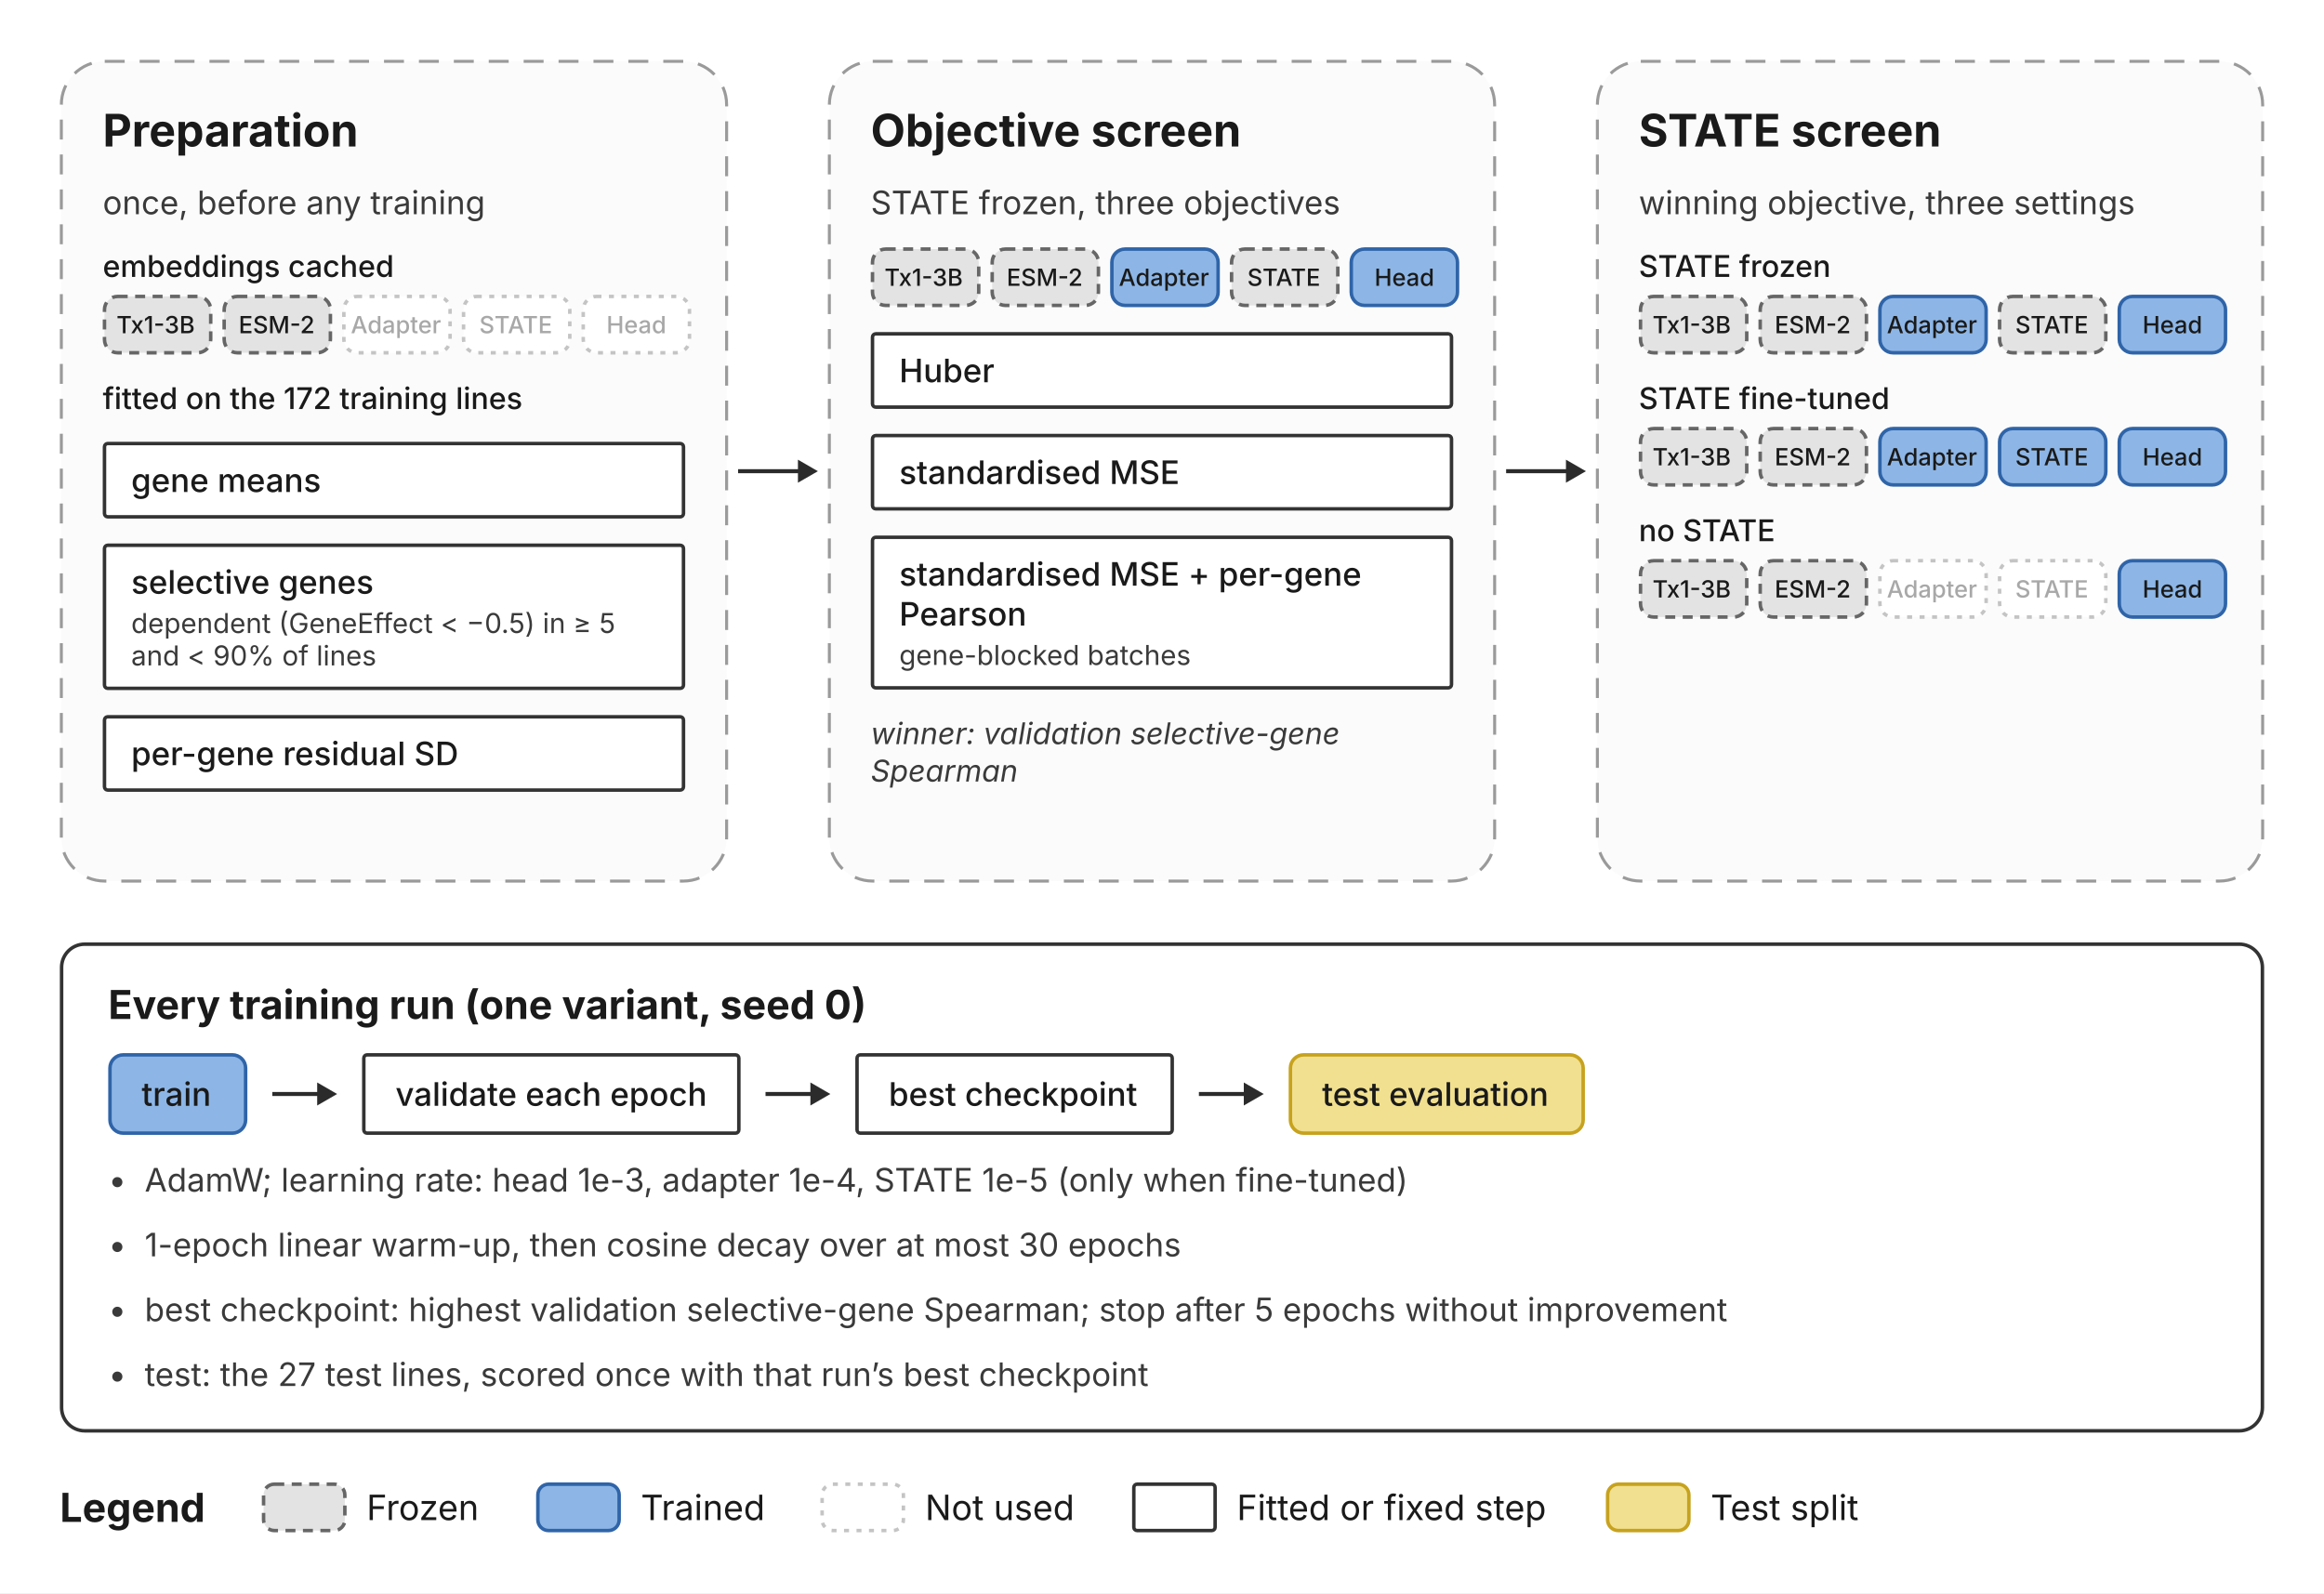
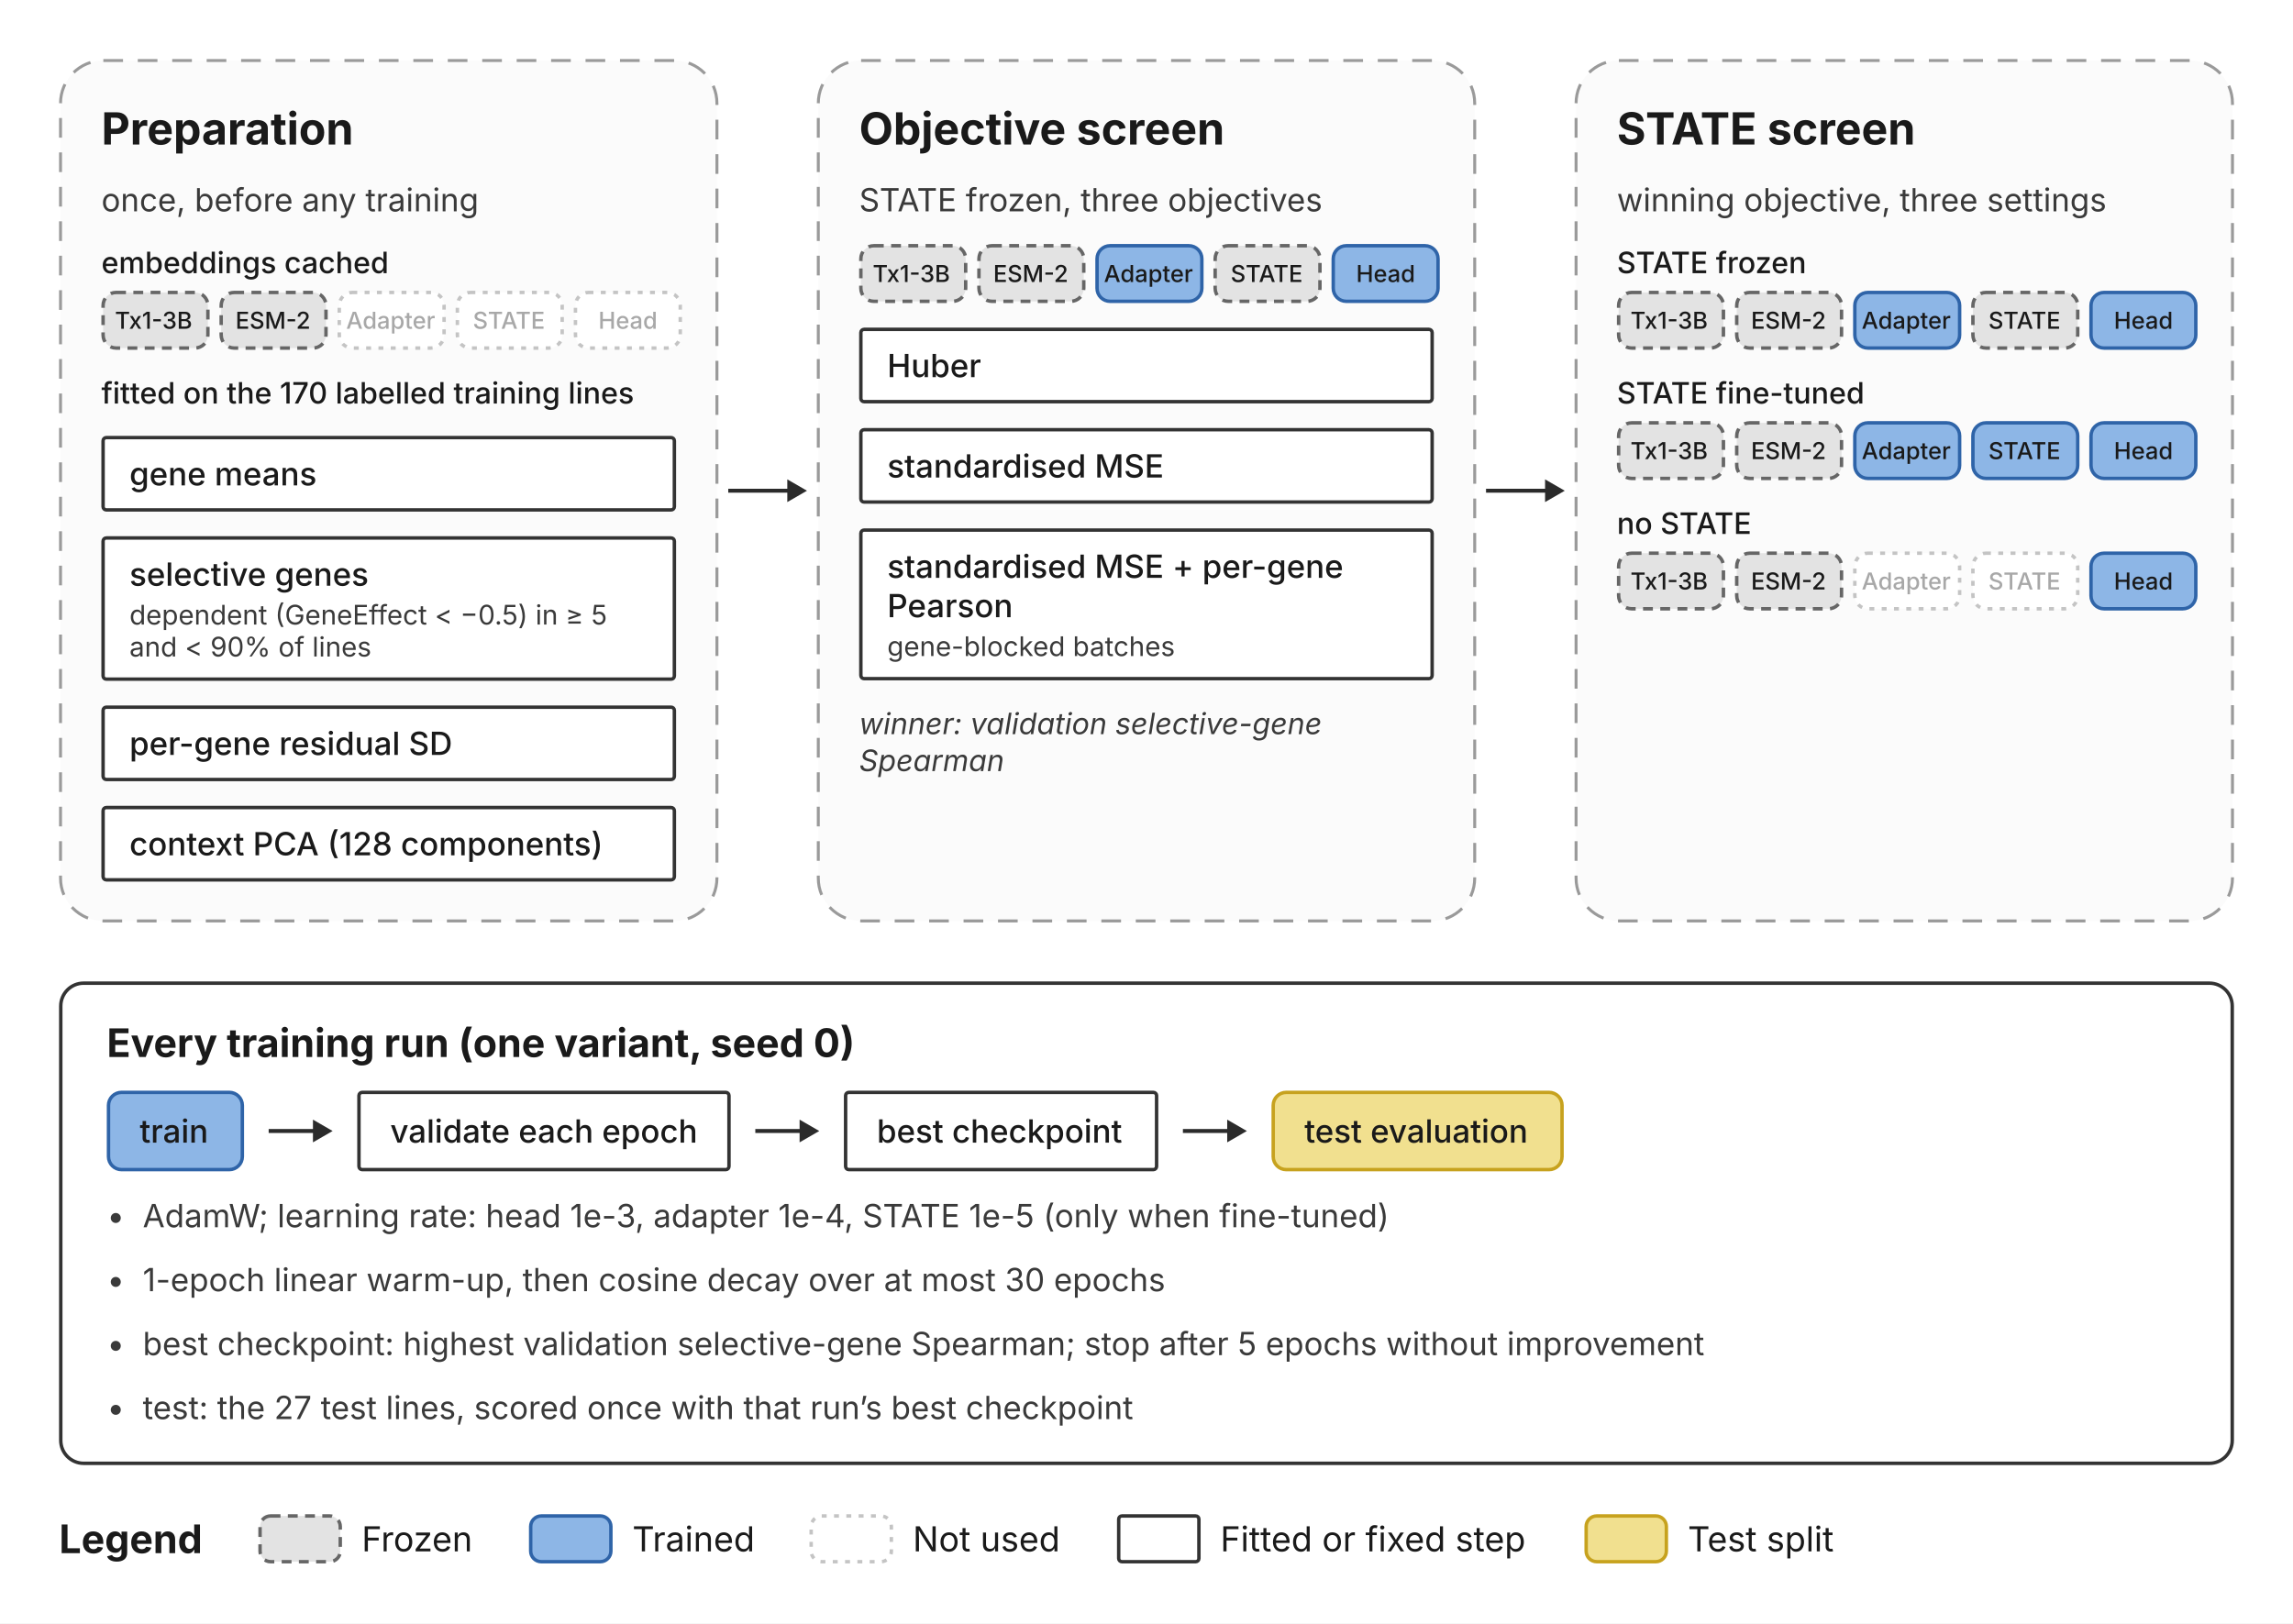
- <svg xmlns="http://www.w3.org/2000/svg" width="932" height="639" viewBox="0 0 932 639" fill="none">
-   <rect width="932" height="639" fill="white" />
-   <rect x="24.6" y="24.6" width="266.8" height="328.8" rx="17.4" fill="#FBFBFB" />
-   <rect x="24.6" y="24.6" width="266.8" height="328.8" rx="17.4" stroke="#9A9A9A" stroke-width="1.2" stroke-dasharray="8 6" />
+ <svg xmlns="http://www.w3.org/2000/svg" width="932" height="660" viewBox="0 0 932 660" fill="none">
+   <rect width="932" height="660" fill="white" />
+   <rect x="24.6" y="24.6" width="266.8" height="349.8" rx="17.4" fill="#FBFBFB" />
+   <rect x="24.6" y="24.6" width="266.8" height="349.8" rx="17.4" stroke="#9A9A9A" stroke-width="1.2" stroke-dasharray="8 6" />
  <text fill="#1A1A1A" style="white-space: pre" xml:space="preserve" font-family="Inter" font-size="18" font-weight="bold" letter-spacing="0em">
    <tspan x="41.2" y="58.745">Preparation</tspan>
  </text>
  <text fill="#3A3A3A" style="white-space: pre" xml:space="preserve" font-family="Inter" font-size="13" letter-spacing="0em">
    <tspan x="41.2" y="85.927">once, before any training</tspan>
  </text>
  <g clip-path="url(#clip0_24_2)">
    <text fill="#1A1A1A" style="white-space: pre" xml:space="preserve" font-family="Inter" font-size="12" font-weight="500" letter-spacing="0em">
      <tspan x="41.2" y="111.064">embeddings cached</tspan>
    </text>
    <g clip-path="url(#clip1_24_2)">
      <rect x="41.9" y="118.9" width="42.6" height="22.6" rx="5.3" fill="#E3E3E3" />
      <rect x="41.9" y="118.9" width="42.6" height="22.6" rx="5.3" stroke="#666666" stroke-width="1.4" stroke-dasharray="4 3" />
      <text fill="#1A1A1A" style="white-space: pre" xml:space="preserve" font-family="Inter" font-size="9.5" font-weight="500" letter-spacing="0em">
        <tspan x="46.7" y="133.655">Tx1-3B</tspan>
      </text>
      <rect x="89.9" y="118.9" width="42.6" height="22.6" rx="5.3" fill="#E3E3E3" />
      <rect x="89.9" y="118.9" width="42.6" height="22.6" rx="5.3" stroke="#666666" stroke-width="1.4" stroke-dasharray="4 3" />
      <text fill="#1A1A1A" style="white-space: pre" xml:space="preserve" font-family="Inter" font-size="9.5" font-weight="500" letter-spacing="0em">
        <tspan x="95.7" y="133.655">ESM-2</tspan>
      </text>
      <rect x="137.9" y="118.9" width="42.6" height="22.6" rx="5.3" fill="white" />
      <rect x="137.9" y="118.9" width="42.6" height="22.6" rx="5.3" stroke="#C4C4C4" stroke-width="1.4" stroke-dasharray="2 3" />
      <text fill="#A8A8A8" style="white-space: pre" xml:space="preserve" font-family="Inter" font-size="9.5" font-weight="500" letter-spacing="0em">
        <tspan x="140.7" y="133.655">Adapter</tspan>
      </text>
      <rect x="185.9" y="118.9" width="42.6" height="22.6" rx="5.3" fill="white" />
      <rect x="185.9" y="118.9" width="42.6" height="22.6" rx="5.3" stroke="#C4C4C4" stroke-width="1.4" stroke-dasharray="2 3" />
      <text fill="#A8A8A8" style="white-space: pre" xml:space="preserve" font-family="Inter" font-size="9.5" font-weight="500" letter-spacing="0em">
        <tspan x="192.2" y="133.655">STATE</tspan>
      </text>
      <rect x="233.9" y="118.9" width="42.6" height="22.6" rx="5.3" fill="white" />
      <rect x="233.9" y="118.9" width="42.6" height="22.6" rx="5.3" stroke="#C4C4C4" stroke-width="1.4" stroke-dasharray="2 3" />
      <text fill="#A8A8A8" style="white-space: pre" xml:space="preserve" font-family="Inter" font-size="9.5" font-weight="500" letter-spacing="0em">
        <tspan x="243.2" y="133.655">Head</tspan>
      </text>
    </g>
  </g>
  <text fill="#1A1A1A" style="white-space: pre" xml:space="preserve" font-family="Inter" font-size="12" font-weight="500" letter-spacing="0em">
-     <tspan x="41.2" y="164.064">fitted on the 172 training lines</tspan>
+     <tspan x="41.2" y="164.064">fitted on the 170 labelled training lines</tspan>
  </text>
  <rect x="41.9" y="177.9" width="232.2" height="29.4" rx="1.3" fill="white" />
  <rect x="41.9" y="177.9" width="232.2" height="29.4" rx="1.3" stroke="#333333" stroke-width="1.4" />
  <text fill="#1A1A1A" style="white-space: pre" xml:space="preserve" font-family="Inter" font-size="13" font-weight="500" letter-spacing="0em">
    <tspan x="52.6" y="197.327">gene means</tspan>
  </text>
  <rect x="41.9" y="218.7" width="232.2" height="57.4" rx="1.3" fill="white" />
  <rect x="41.9" y="218.7" width="232.2" height="57.4" rx="1.3" stroke="#333333" stroke-width="1.4" />
  <text fill="#1A1A1A" style="white-space: pre" xml:space="preserve" font-family="Inter" font-size="13" font-weight="500" letter-spacing="0em">
    <tspan x="52.6" y="238.127">selective genes</tspan>
  </text>
  <text fill="#3A3A3A" style="white-space: pre" xml:space="preserve" font-family="Inter" font-size="11" letter-spacing="0em">
    <tspan x="52.6" y="253.9">dependent (GeneEffect &lt; −0.5) in ≥ 5 </tspan>
    <tspan x="52.6" y="266.9">and &lt; 90% of lines</tspan>
  </text>
  <rect x="41.9" y="287.5" width="232.2" height="29.4" rx="1.3" fill="white" />
  <rect x="41.9" y="287.5" width="232.2" height="29.4" rx="1.3" stroke="#333333" stroke-width="1.4" />
  <text fill="#1A1A1A" style="white-space: pre" xml:space="preserve" font-family="Inter" font-size="13" font-weight="500" letter-spacing="0em">
    <tspan x="52.6" y="306.927">per-gene residual SD</tspan>
  </text>
-   <rect x="332.6" y="24.6" width="266.8" height="328.8" rx="17.4" fill="#FBFBFB" />
-   <rect x="332.6" y="24.6" width="266.8" height="328.8" rx="17.4" stroke="#9A9A9A" stroke-width="1.2" stroke-dasharray="8 6" />
+   <rect x="41.9" y="328.3" width="232.2" height="29.4" rx="1.3" fill="white" />
+   <rect x="41.9" y="328.3" width="232.2" height="29.4" rx="1.3" stroke="#333333" stroke-width="1.4" />
+   <text fill="#1A1A1A" style="white-space: pre" xml:space="preserve" font-family="Inter" font-size="13" font-weight="500" letter-spacing="0em">
+     <tspan x="52.6" y="347.727">context PCA (128 components)</tspan>
+   </text>
+   <rect x="332.6" y="24.6" width="266.8" height="349.8" rx="17.4" fill="#FBFBFB" />
+   <rect x="332.6" y="24.6" width="266.8" height="349.8" rx="17.4" stroke="#9A9A9A" stroke-width="1.2" stroke-dasharray="8 6" />
  <text fill="#1A1A1A" style="white-space: pre" xml:space="preserve" font-family="Inter" font-size="18" font-weight="bold" letter-spacing="0em">
    <tspan x="349.2" y="58.745">Objective screen</tspan>
  </text>
  <text fill="#3A3A3A" style="white-space: pre" xml:space="preserve" font-family="Inter" font-size="13" letter-spacing="0em">
    <tspan x="349.2" y="85.927">STATE frozen, three objectives</tspan>
  </text>
  <g clip-path="url(#clip2_24_2)">
    <g clip-path="url(#clip3_24_2)">
      <rect x="349.9" y="99.9" width="42.6" height="22.6" rx="5.3" fill="#E3E3E3" />
      <rect x="349.9" y="99.9" width="42.6" height="22.6" rx="5.3" stroke="#666666" stroke-width="1.4" stroke-dasharray="4 3" />
      <text fill="#1A1A1A" style="white-space: pre" xml:space="preserve" font-family="Inter" font-size="9.5" font-weight="500" letter-spacing="0em">
        <tspan x="354.7" y="114.655">Tx1-3B</tspan>
      </text>
      <rect x="397.9" y="99.9" width="42.6" height="22.6" rx="5.3" fill="#E3E3E3" />
      <rect x="397.9" y="99.9" width="42.6" height="22.6" rx="5.3" stroke="#666666" stroke-width="1.4" stroke-dasharray="4 3" />
      <text fill="#1A1A1A" style="white-space: pre" xml:space="preserve" font-family="Inter" font-size="9.5" font-weight="500" letter-spacing="0em">
        <tspan x="403.7" y="114.655">ESM-2</tspan>
      </text>
      <rect x="445.9" y="99.9" width="42.6" height="22.6" rx="5.3" fill="#8DB6E6" />
      <rect x="445.9" y="99.9" width="42.6" height="22.6" rx="5.3" stroke="#2F64A8" stroke-width="1.4" />
      <text fill="#1A1A1A" style="white-space: pre" xml:space="preserve" font-family="Inter" font-size="9.5" font-weight="500" letter-spacing="0em">
        <tspan x="448.7" y="114.655">Adapter</tspan>
      </text>
      <rect x="493.9" y="99.9" width="42.6" height="22.6" rx="5.3" fill="#E3E3E3" />
      <rect x="493.9" y="99.9" width="42.6" height="22.6" rx="5.3" stroke="#666666" stroke-width="1.4" stroke-dasharray="4 3" />
      <text fill="#1A1A1A" style="white-space: pre" xml:space="preserve" font-family="Inter" font-size="9.5" font-weight="500" letter-spacing="0em">
        <tspan x="500.2" y="114.655">STATE</tspan>
      </text>
      <rect x="541.9" y="99.9" width="42.6" height="22.6" rx="5.3" fill="#8DB6E6" />
      <rect x="541.9" y="99.9" width="42.6" height="22.6" rx="5.3" stroke="#2F64A8" stroke-width="1.4" />
      <text fill="#1A1A1A" style="white-space: pre" xml:space="preserve" font-family="Inter" font-size="9.5" font-weight="500" letter-spacing="0em">
        <tspan x="551.2" y="114.655">Head</tspan>
      </text>
    </g>
  </g>
  <rect x="349.9" y="133.9" width="232.2" height="29.4" rx="1.3" fill="white" />
  <rect x="349.9" y="133.9" width="232.2" height="29.4" rx="1.3" stroke="#333333" stroke-width="1.4" />
  <text fill="#1A1A1A" style="white-space: pre" xml:space="preserve" font-family="Inter" font-size="13" font-weight="500" letter-spacing="0em">
    <tspan x="360.6" y="153.327">Huber</tspan>
  </text>
  <rect x="349.9" y="174.7" width="232.2" height="29.4" rx="1.3" fill="white" />
  <rect x="349.9" y="174.7" width="232.2" height="29.4" rx="1.3" stroke="#333333" stroke-width="1.4" />
  <text fill="#1A1A1A" style="white-space: pre" xml:space="preserve" font-family="Inter" font-size="13" font-weight="500" letter-spacing="0em">
    <tspan x="360.6" y="194.127">standardised MSE</tspan>
  </text>
  <rect x="349.9" y="215.5" width="232.2" height="60.4" rx="1.3" fill="white" />
  <rect x="349.9" y="215.5" width="232.2" height="60.4" rx="1.3" stroke="#333333" stroke-width="1.4" />
  <text fill="#1A1A1A" style="white-space: pre" xml:space="preserve" font-family="Inter" font-size="13" font-weight="500" letter-spacing="0em">
    <tspan x="360.6" y="234.927">standardised MSE + per-gene </tspan>
    <tspan x="360.6" y="250.927">Pearson</tspan>
  </text>
  <text fill="#3A3A3A" style="white-space: pre" xml:space="preserve" font-family="Inter" font-size="11" letter-spacing="0em">
    <tspan x="360.6" y="266.7">gene-blocked batches</tspan>
  </text>
  <text fill="#3A3A3A" style="white-space: pre" xml:space="preserve" font-family="Inter" font-size="12" font-style="italic" letter-spacing="0em">
    <tspan x="349.2" y="298.464">winner: validation selective-gene </tspan>
    <tspan x="349.2" y="313.464">Spearman</tspan>
  </text>
-   <rect x="640.6" y="24.6" width="266.8" height="328.8" rx="17.4" fill="#FBFBFB" />
-   <rect x="640.6" y="24.6" width="266.8" height="328.8" rx="17.4" stroke="#9A9A9A" stroke-width="1.2" stroke-dasharray="8 6" />
+   <rect x="640.6" y="24.6" width="266.8" height="349.8" rx="17.4" fill="#FBFBFB" />
+   <rect x="640.6" y="24.6" width="266.8" height="349.8" rx="17.4" stroke="#9A9A9A" stroke-width="1.2" stroke-dasharray="8 6" />
  <text fill="#1A1A1A" style="white-space: pre" xml:space="preserve" font-family="Inter" font-size="18" font-weight="bold" letter-spacing="0em">
    <tspan x="657.2" y="58.745">STATE screen</tspan>
  </text>
  <text fill="#3A3A3A" style="white-space: pre" xml:space="preserve" font-family="Inter" font-size="13" letter-spacing="0em">
    <tspan x="657.2" y="85.927">winning objective, three settings</tspan>
  </text>
  <g clip-path="url(#clip4_24_2)">
    <text fill="#1A1A1A" style="white-space: pre" xml:space="preserve" font-family="Inter" font-size="12" font-weight="500" letter-spacing="0em">
      <tspan x="657.2" y="111.064">STATE frozen</tspan>
    </text>
    <g clip-path="url(#clip5_24_2)">
      <rect x="657.9" y="118.9" width="42.6" height="22.6" rx="5.3" fill="#E3E3E3" />
      <rect x="657.9" y="118.9" width="42.6" height="22.6" rx="5.3" stroke="#666666" stroke-width="1.4" stroke-dasharray="4 3" />
      <text fill="#1A1A1A" style="white-space: pre" xml:space="preserve" font-family="Inter" font-size="9.5" font-weight="500" letter-spacing="0em">
        <tspan x="662.7" y="133.655">Tx1-3B</tspan>
      </text>
      <rect x="705.9" y="118.9" width="42.6" height="22.6" rx="5.3" fill="#E3E3E3" />
      <rect x="705.9" y="118.9" width="42.6" height="22.6" rx="5.3" stroke="#666666" stroke-width="1.4" stroke-dasharray="4 3" />
      <text fill="#1A1A1A" style="white-space: pre" xml:space="preserve" font-family="Inter" font-size="9.5" font-weight="500" letter-spacing="0em">
        <tspan x="711.7" y="133.655">ESM-2</tspan>
      </text>
      <rect x="753.9" y="118.9" width="42.6" height="22.6" rx="5.3" fill="#8DB6E6" />
      <rect x="753.9" y="118.9" width="42.6" height="22.6" rx="5.3" stroke="#2F64A8" stroke-width="1.4" />
      <text fill="#1A1A1A" style="white-space: pre" xml:space="preserve" font-family="Inter" font-size="9.5" font-weight="500" letter-spacing="0em">
        <tspan x="756.7" y="133.655">Adapter</tspan>
      </text>
      <rect x="801.9" y="118.9" width="42.6" height="22.6" rx="5.3" fill="#E3E3E3" />
      <rect x="801.9" y="118.9" width="42.6" height="22.6" rx="5.3" stroke="#666666" stroke-width="1.4" stroke-dasharray="4 3" />
      <text fill="#1A1A1A" style="white-space: pre" xml:space="preserve" font-family="Inter" font-size="9.5" font-weight="500" letter-spacing="0em">
        <tspan x="808.2" y="133.655">STATE</tspan>
      </text>
      <rect x="849.9" y="118.9" width="42.6" height="22.6" rx="5.3" fill="#8DB6E6" />
      <rect x="849.9" y="118.9" width="42.6" height="22.6" rx="5.3" stroke="#2F64A8" stroke-width="1.4" />
      <text fill="#1A1A1A" style="white-space: pre" xml:space="preserve" font-family="Inter" font-size="9.5" font-weight="500" letter-spacing="0em">
        <tspan x="859.2" y="133.655">Head</tspan>
      </text>
    </g>
  </g>
  <g clip-path="url(#clip6_24_2)">
    <text fill="#1A1A1A" style="white-space: pre" xml:space="preserve" font-family="Inter" font-size="12" font-weight="500" letter-spacing="0em">
      <tspan x="657.2" y="164.064">STATE fine-tuned</tspan>
    </text>
    <g clip-path="url(#clip7_24_2)">
      <rect x="657.9" y="171.9" width="42.6" height="22.6" rx="5.3" fill="#E3E3E3" />
      <rect x="657.9" y="171.9" width="42.6" height="22.6" rx="5.3" stroke="#666666" stroke-width="1.4" stroke-dasharray="4 3" />
      <text fill="#1A1A1A" style="white-space: pre" xml:space="preserve" font-family="Inter" font-size="9.5" font-weight="500" letter-spacing="0em">
        <tspan x="662.7" y="186.655">Tx1-3B</tspan>
      </text>
      <rect x="705.9" y="171.9" width="42.6" height="22.6" rx="5.3" fill="#E3E3E3" />
      <rect x="705.9" y="171.9" width="42.6" height="22.6" rx="5.3" stroke="#666666" stroke-width="1.4" stroke-dasharray="4 3" />
      <text fill="#1A1A1A" style="white-space: pre" xml:space="preserve" font-family="Inter" font-size="9.5" font-weight="500" letter-spacing="0em">
        <tspan x="711.7" y="186.655">ESM-2</tspan>
      </text>
      <rect x="753.9" y="171.9" width="42.6" height="22.6" rx="5.3" fill="#8DB6E6" />
      <rect x="753.9" y="171.9" width="42.6" height="22.6" rx="5.3" stroke="#2F64A8" stroke-width="1.4" />
      <text fill="#1A1A1A" style="white-space: pre" xml:space="preserve" font-family="Inter" font-size="9.5" font-weight="500" letter-spacing="0em">
        <tspan x="756.7" y="186.655">Adapter</tspan>
      </text>
      <rect x="801.9" y="171.9" width="42.6" height="22.6" rx="5.3" fill="#8DB6E6" />
      <rect x="801.9" y="171.9" width="42.6" height="22.6" rx="5.3" stroke="#2F64A8" stroke-width="1.4" />
      <text fill="#1A1A1A" style="white-space: pre" xml:space="preserve" font-family="Inter" font-size="9.5" font-weight="500" letter-spacing="0em">
        <tspan x="808.2" y="186.655">STATE</tspan>
      </text>
      <rect x="849.9" y="171.9" width="42.6" height="22.6" rx="5.3" fill="#8DB6E6" />
      <rect x="849.9" y="171.9" width="42.6" height="22.6" rx="5.3" stroke="#2F64A8" stroke-width="1.4" />
      <text fill="#1A1A1A" style="white-space: pre" xml:space="preserve" font-family="Inter" font-size="9.5" font-weight="500" letter-spacing="0em">
        <tspan x="859.2" y="186.655">Head</tspan>
      </text>
    </g>
  </g>
  <g clip-path="url(#clip8_24_2)">
    <text fill="#1A1A1A" style="white-space: pre" xml:space="preserve" font-family="Inter" font-size="12" font-weight="500" letter-spacing="0em">
      <tspan x="657.2" y="217.064">no STATE</tspan>
    </text>
    <g clip-path="url(#clip9_24_2)">
      <rect x="657.9" y="224.9" width="42.6" height="22.6" rx="5.3" fill="#E3E3E3" />
      <rect x="657.9" y="224.9" width="42.6" height="22.6" rx="5.3" stroke="#666666" stroke-width="1.4" stroke-dasharray="4 3" />
      <text fill="#1A1A1A" style="white-space: pre" xml:space="preserve" font-family="Inter" font-size="9.5" font-weight="500" letter-spacing="0em">
        <tspan x="662.7" y="239.655">Tx1-3B</tspan>
      </text>
      <rect x="705.9" y="224.9" width="42.6" height="22.6" rx="5.3" fill="#E3E3E3" />
      <rect x="705.9" y="224.9" width="42.6" height="22.6" rx="5.3" stroke="#666666" stroke-width="1.4" stroke-dasharray="4 3" />
      <text fill="#1A1A1A" style="white-space: pre" xml:space="preserve" font-family="Inter" font-size="9.5" font-weight="500" letter-spacing="0em">
        <tspan x="711.7" y="239.655">ESM-2</tspan>
      </text>
      <rect x="753.9" y="224.9" width="42.6" height="22.6" rx="5.3" fill="white" />
      <rect x="753.9" y="224.9" width="42.6" height="22.6" rx="5.3" stroke="#C4C4C4" stroke-width="1.4" stroke-dasharray="2 3" />
      <text fill="#A8A8A8" style="white-space: pre" xml:space="preserve" font-family="Inter" font-size="9.5" font-weight="500" letter-spacing="0em">
        <tspan x="756.7" y="239.655">Adapter</tspan>
      </text>
      <rect x="801.9" y="224.9" width="42.6" height="22.6" rx="5.3" fill="white" />
      <rect x="801.9" y="224.9" width="42.6" height="22.6" rx="5.3" stroke="#C4C4C4" stroke-width="1.4" stroke-dasharray="2 3" />
      <text fill="#A8A8A8" style="white-space: pre" xml:space="preserve" font-family="Inter" font-size="9.5" font-weight="500" letter-spacing="0em">
        <tspan x="808.2" y="239.655">STATE</tspan>
      </text>
      <rect x="849.9" y="224.9" width="42.6" height="22.6" rx="5.3" fill="#8DB6E6" />
      <rect x="849.9" y="224.9" width="42.6" height="22.6" rx="5.3" stroke="#2F64A8" stroke-width="1.4" />
      <text fill="#1A1A1A" style="white-space: pre" xml:space="preserve" font-family="Inter" font-size="9.5" font-weight="500" letter-spacing="0em">
        <tspan x="859.2" y="239.655">Head</tspan>
      </text>
    </g>
  </g>
-   <path d="M328 189L320 184.381V193.619L328 189ZM296 189V189.8H320.8V189V188.2H296V189Z" fill="#2B2B2B" />
-   <path d="M636 189L628 184.381V193.619L636 189ZM604 189V189.8H628.8V189V188.2H604V189Z" fill="#2B2B2B" />
-   <rect x="24.7" y="378.7" width="882.6" height="195.2" rx="9.3" fill="white" />
-   <rect x="24.7" y="378.7" width="882.6" height="195.2" rx="9.3" stroke="#333333" stroke-width="1.4" />
+   <path d="M328 199.5L320 194.881V204.119L328 199.5ZM296 199.5V200.3H320.8V199.5V198.7H296V199.5Z" fill="#2B2B2B" />
+   <path d="M636 199.5L628 194.881V204.119L636 199.5ZM604 199.5V200.3H628.8V199.5V198.7H604V199.5Z" fill="#2B2B2B" />
+   <rect x="24.7" y="399.7" width="882.6" height="195.2" rx="9.3" fill="white" />
+   <rect x="24.7" y="399.7" width="882.6" height="195.2" rx="9.3" stroke="#333333" stroke-width="1.4" />
  <text fill="#1A1A1A" style="white-space: pre" xml:space="preserve" font-family="Inter" font-size="16" font-weight="bold" letter-spacing="0em">
-     <tspan x="43.4" y="408.718">Every training run (one variant, seed 0)</tspan>
+     <tspan x="43.4" y="429.718">Every training run (one variant, seed 0)</tspan>
  </text>
  <g clip-path="url(#clip10_24_2)">
-     <rect x="44.1" y="423.1" width="54.4" height="31.4" rx="5.3" fill="#8DB6E6" />
-     <rect x="44.1" y="423.1" width="54.4" height="31.4" rx="5.3" stroke="#2F64A8" stroke-width="1.4" />
+     <rect x="44.1" y="444.1" width="54.4" height="31.4" rx="5.3" fill="#8DB6E6" />
+     <rect x="44.1" y="444.1" width="54.4" height="31.4" rx="5.3" stroke="#2F64A8" stroke-width="1.4" />
    <text fill="#1A1A1A" style="white-space: pre" xml:space="preserve" font-family="Inter" font-size="13" font-weight="500" letter-spacing="0em">
-       <tspan x="56.8" y="443.527">train</tspan>
-     </text>
-     <path d="M135.2 438.8L127.2 434.181V443.419L135.2 438.8ZM109.2 438.8V439.6H128V438.8V438H109.2V438.8Z" fill="#2B2B2B" />
-     <rect x="145.9" y="423.1" width="150.4" height="31.4" rx="1.3" fill="white" />
-     <rect x="145.9" y="423.1" width="150.4" height="31.4" rx="1.3" stroke="#333333" stroke-width="1.4" />
+       <tspan x="56.8" y="464.527">train</tspan>
+     </text>
+     <path d="M135.2 459.8L127.2 455.181V464.419L135.2 459.8ZM109.2 459.8V460.6H128V459.8V459H109.2V459.8Z" fill="#2B2B2B" />
+     <rect x="145.9" y="444.1" width="150.4" height="31.4" rx="1.3" fill="white" />
+     <rect x="145.9" y="444.1" width="150.4" height="31.4" rx="1.3" stroke="#333333" stroke-width="1.4" />
    <text fill="#1A1A1A" style="white-space: pre" xml:space="preserve" font-family="Inter" font-size="13" font-weight="500" letter-spacing="0em">
-       <tspan x="158.6" y="443.527">validate each epoch</tspan>
-     </text>
-     <path d="M333 438.8L325 434.181V443.419L333 438.8ZM307 438.8V439.6H325.8V438.8V438H307V438.8Z" fill="#2B2B2B" />
-     <rect x="343.7" y="423.1" width="126.4" height="31.4" rx="1.3" fill="white" />
-     <rect x="343.7" y="423.1" width="126.4" height="31.4" rx="1.3" stroke="#333333" stroke-width="1.4" />
+       <tspan x="158.6" y="464.527">validate each epoch</tspan>
+     </text>
+     <path d="M333 459.8L325 455.181V464.419L333 459.8ZM307 459.8V460.6H325.8V459.8V459H307V459.8Z" fill="#2B2B2B" />
+     <rect x="343.7" y="444.1" width="126.4" height="31.4" rx="1.3" fill="white" />
+     <rect x="343.7" y="444.1" width="126.4" height="31.4" rx="1.3" stroke="#333333" stroke-width="1.4" />
    <text fill="#1A1A1A" style="white-space: pre" xml:space="preserve" font-family="Inter" font-size="13" font-weight="500" letter-spacing="0em">
-       <tspan x="356.4" y="443.527">best checkpoint</tspan>
-     </text>
-     <path d="M506.8 438.8L498.8 434.181V443.419L506.8 438.8ZM480.8 438.8V439.6H499.6V438.8V438H480.8V438.8Z" fill="#2B2B2B" />
-     <rect x="517.5" y="423.1" width="117.4" height="31.4" rx="5.3" fill="#F1E08F" />
-     <rect x="517.5" y="423.1" width="117.4" height="31.4" rx="5.3" stroke="#C7A21E" stroke-width="1.4" />
+       <tspan x="356.4" y="464.527">best checkpoint</tspan>
+     </text>
+     <path d="M506.8 459.8L498.8 455.181V464.419L506.8 459.8ZM480.8 459.8V460.6H499.6V459.8V459H480.8V459.8Z" fill="#2B2B2B" />
+     <rect x="517.5" y="444.1" width="117.4" height="31.4" rx="5.3" fill="#F1E08F" />
+     <rect x="517.5" y="444.1" width="117.4" height="31.4" rx="5.3" stroke="#C7A21E" stroke-width="1.4" />
    <text fill="#1A1A1A" style="white-space: pre" xml:space="preserve" font-family="Inter" font-size="13" font-weight="500" letter-spacing="0em">
-       <tspan x="530.2" y="443.527">test evaluation</tspan>
-     </text>
-   </g>
-   <text fill="#3A3A3A" style="white-space: pre" xml:space="preserve" font-family="Inter" font-size="13" letter-spacing="0em">
-     <tspan x="43.4" y="477.927">•  AdamW; learning rate: head 1e-3, adapter 1e-4, STATE 1e-5 (only when fine-tuned)</tspan>
-   </text>
-   <text fill="#3A3A3A" style="white-space: pre" xml:space="preserve" font-family="Inter" font-size="13" letter-spacing="0em">
-     <tspan x="43.4" y="503.927">•  1-epoch linear warm-up, then cosine decay over at most 30 epochs</tspan>
-   </text>
-   <text fill="#3A3A3A" style="white-space: pre" xml:space="preserve" font-family="Inter" font-size="13" letter-spacing="0em">
-     <tspan x="43.4" y="529.927">•  best checkpoint: highest validation selective-gene Spearman; stop after 5 epochs without improvement</tspan>
-   </text>
-   <text fill="#3A3A3A" style="white-space: pre" xml:space="preserve" font-family="Inter" font-size="13" letter-spacing="0em">
-     <tspan x="43.4" y="555.927">•  test: the 27 test lines, scored once with that run’s best checkpoint</tspan>
+       <tspan x="530.2" y="464.527">test evaluation</tspan>
+     </text>
+   </g>
+   <text fill="#3A3A3A" style="white-space: pre" xml:space="preserve" font-family="Inter" font-size="13" letter-spacing="0em">
+     <tspan x="43.4" y="498.927">•  AdamW; learning rate: head 1e-3, adapter 1e-4, STATE 1e-5 (only when fine-tuned)</tspan>
+   </text>
+   <text fill="#3A3A3A" style="white-space: pre" xml:space="preserve" font-family="Inter" font-size="13" letter-spacing="0em">
+     <tspan x="43.4" y="524.927">•  1-epoch linear warm-up, then cosine decay over at most 30 epochs</tspan>
+   </text>
+   <text fill="#3A3A3A" style="white-space: pre" xml:space="preserve" font-family="Inter" font-size="13" letter-spacing="0em">
+     <tspan x="43.4" y="550.927">•  best checkpoint: highest validation selective-gene Spearman; stop after 5 epochs without improvement</tspan>
+   </text>
+   <text fill="#3A3A3A" style="white-space: pre" xml:space="preserve" font-family="Inter" font-size="13" letter-spacing="0em">
+     <tspan x="43.4" y="576.927">•  test: the 27 test lines, scored once with that run’s best checkpoint</tspan>
  </text>
  <g clip-path="url(#clip11_24_2)">
    <text fill="#1A1A1A" style="white-space: pre" xml:space="preserve" font-family="Inter" font-size="16" font-weight="bold" letter-spacing="0em">
-       <tspan x="24" y="610.418">Legend</tspan>
+       <tspan x="24" y="631.418">Legend</tspan>
    </text>
    <g clip-path="url(#clip12_24_2)">
-       <rect x="105.7" y="595.3" width="32.6" height="18.6" rx="4.3" fill="#E3E3E3" stroke="#666666" stroke-width="1.4" stroke-dasharray="4 3" />
-       <text fill="#1A1A1A" style="white-space: pre" xml:space="preserve" font-family="Inter" font-size="14" letter-spacing="0em">
-         <tspan x="147" y="609.691">Frozen</tspan>
+       <rect x="105.7" y="616.3" width="32.6" height="18.6" rx="4.3" fill="#E3E3E3" stroke="#666666" stroke-width="1.4" stroke-dasharray="4 3" />
+       <text fill="#1A1A1A" style="white-space: pre" xml:space="preserve" font-family="Inter" font-size="14" letter-spacing="0em">
+         <tspan x="147" y="630.691">Frozen</tspan>
      </text>
    </g>
    <g clip-path="url(#clip13_24_2)">
-       <rect x="215.7" y="595.3" width="32.6" height="18.6" rx="4.3" fill="#8DB6E6" stroke="#2F64A8" stroke-width="1.4" />
-       <text fill="#1A1A1A" style="white-space: pre" xml:space="preserve" font-family="Inter" font-size="14" letter-spacing="0em">
-         <tspan x="257" y="609.691">Trained</tspan>
+       <rect x="215.7" y="616.3" width="32.6" height="18.6" rx="4.3" fill="#8DB6E6" stroke="#2F64A8" stroke-width="1.4" />
+       <text fill="#1A1A1A" style="white-space: pre" xml:space="preserve" font-family="Inter" font-size="14" letter-spacing="0em">
+         <tspan x="257" y="630.691">Trained</tspan>
      </text>
    </g>
    <g clip-path="url(#clip14_24_2)">
-       <rect x="329.7" y="595.3" width="32.6" height="18.6" rx="4.3" fill="white" stroke="#C4C4C4" stroke-width="1.4" stroke-dasharray="2 3" />
-       <text fill="#1A1A1A" style="white-space: pre" xml:space="preserve" font-family="Inter" font-size="14" letter-spacing="0em">
-         <tspan x="371" y="609.691">Not used</tspan>
+       <rect x="329.7" y="616.3" width="32.6" height="18.6" rx="4.3" fill="white" stroke="#C4C4C4" stroke-width="1.4" stroke-dasharray="2 3" />
+       <text fill="#1A1A1A" style="white-space: pre" xml:space="preserve" font-family="Inter" font-size="14" letter-spacing="0em">
+         <tspan x="371" y="630.691">Not used</tspan>
      </text>
    </g>
    <g clip-path="url(#clip15_24_2)">
-       <rect x="454.7" y="595.3" width="32.6" height="18.6" rx="1.3" fill="white" stroke="#333333" stroke-width="1.4" />
-       <text fill="#1A1A1A" style="white-space: pre" xml:space="preserve" font-family="Inter" font-size="14" letter-spacing="0em">
-         <tspan x="496" y="609.691">Fitted or fixed step</tspan>
+       <rect x="454.7" y="616.3" width="32.6" height="18.6" rx="1.3" fill="white" stroke="#333333" stroke-width="1.4" />
+       <text fill="#1A1A1A" style="white-space: pre" xml:space="preserve" font-family="Inter" font-size="14" letter-spacing="0em">
+         <tspan x="496" y="630.691">Fitted or fixed step</tspan>
      </text>
    </g>
    <g clip-path="url(#clip16_24_2)">
-       <rect x="644.7" y="595.3" width="32.6" height="18.6" rx="4.3" fill="#F1E08F" stroke="#C7A21E" stroke-width="1.4" />
-       <text fill="#1A1A1A" style="white-space: pre" xml:space="preserve" font-family="Inter" font-size="14" letter-spacing="0em">
-         <tspan x="686" y="609.691">Test split</tspan>
+       <rect x="644.7" y="616.3" width="32.6" height="18.6" rx="4.3" fill="#F1E08F" stroke="#C7A21E" stroke-width="1.4" />
+       <text fill="#1A1A1A" style="white-space: pre" xml:space="preserve" font-family="Inter" font-size="14" letter-spacing="0em">
+         <tspan x="686" y="630.691">Test split</tspan>
      </text>
    </g>
  </g>
  <defs>
    <clipPath id="clip0_24_2">
      <rect width="236" height="43" fill="white" transform="translate(41.2 99.2)" />
    </clipPath>
    <clipPath id="clip1_24_2">
      <rect width="236" height="24" fill="white" transform="translate(41.2 118.2)" />
    </clipPath>
    <clipPath id="clip2_24_2">
      <rect width="236" height="24" fill="white" transform="translate(349.2 99.2)" />
    </clipPath>
    <clipPath id="clip3_24_2">
      <rect width="236" height="24" fill="white" transform="translate(349.2 99.2)" />
    </clipPath>
    <clipPath id="clip4_24_2">
      <rect width="236" height="43" fill="white" transform="translate(657.2 99.2)" />
    </clipPath>
    <clipPath id="clip5_24_2">
      <rect width="236" height="24" fill="white" transform="translate(657.2 118.2)" />
    </clipPath>
    <clipPath id="clip6_24_2">
      <rect width="236" height="43" fill="white" transform="translate(657.2 152.2)" />
    </clipPath>
    <clipPath id="clip7_24_2">
      <rect width="236" height="24" fill="white" transform="translate(657.2 171.2)" />
    </clipPath>
    <clipPath id="clip8_24_2">
      <rect width="236" height="43" fill="white" transform="translate(657.2 205.2)" />
    </clipPath>
    <clipPath id="clip9_24_2">
      <rect width="236" height="24" fill="white" transform="translate(657.2 224.2)" />
    </clipPath>
    <clipPath id="clip10_24_2">
-       <rect width="592.2" height="32.8" fill="white" transform="translate(43.4 422.4)" />
+       <rect width="592.2" height="32.8" fill="white" transform="translate(43.4 443.4)" />
    </clipPath>
    <clipPath id="clip11_24_2">
-       <rect width="722" height="20" fill="white" transform="translate(24 594.6)" />
+       <rect width="722" height="20" fill="white" transform="translate(24 615.6)" />
    </clipPath>
    <clipPath id="clip12_24_2">
-       <rect width="88" height="20" fill="white" transform="translate(105 594.6)" />
+       <rect width="88" height="20" fill="white" transform="translate(105 615.6)" />
    </clipPath>
    <clipPath id="clip13_24_2">
-       <rect width="92" height="20" fill="white" transform="translate(215 594.6)" />
+       <rect width="92" height="20" fill="white" transform="translate(215 615.6)" />
    </clipPath>
    <clipPath id="clip14_24_2">
-       <rect width="103" height="20" fill="white" transform="translate(329 594.6)" />
+       <rect width="103" height="20" fill="white" transform="translate(329 615.6)" />
    </clipPath>
    <clipPath id="clip15_24_2">
-       <rect width="168" height="20" fill="white" transform="translate(454 594.6)" />
+       <rect width="168" height="20" fill="white" transform="translate(454 615.6)" />
    </clipPath>
    <clipPath id="clip16_24_2">
-       <rect width="102" height="20" fill="white" transform="translate(644 594.6)" />
+       <rect width="102" height="20" fill="white" transform="translate(644 615.6)" />
    </clipPath>
  </defs>
</svg>
